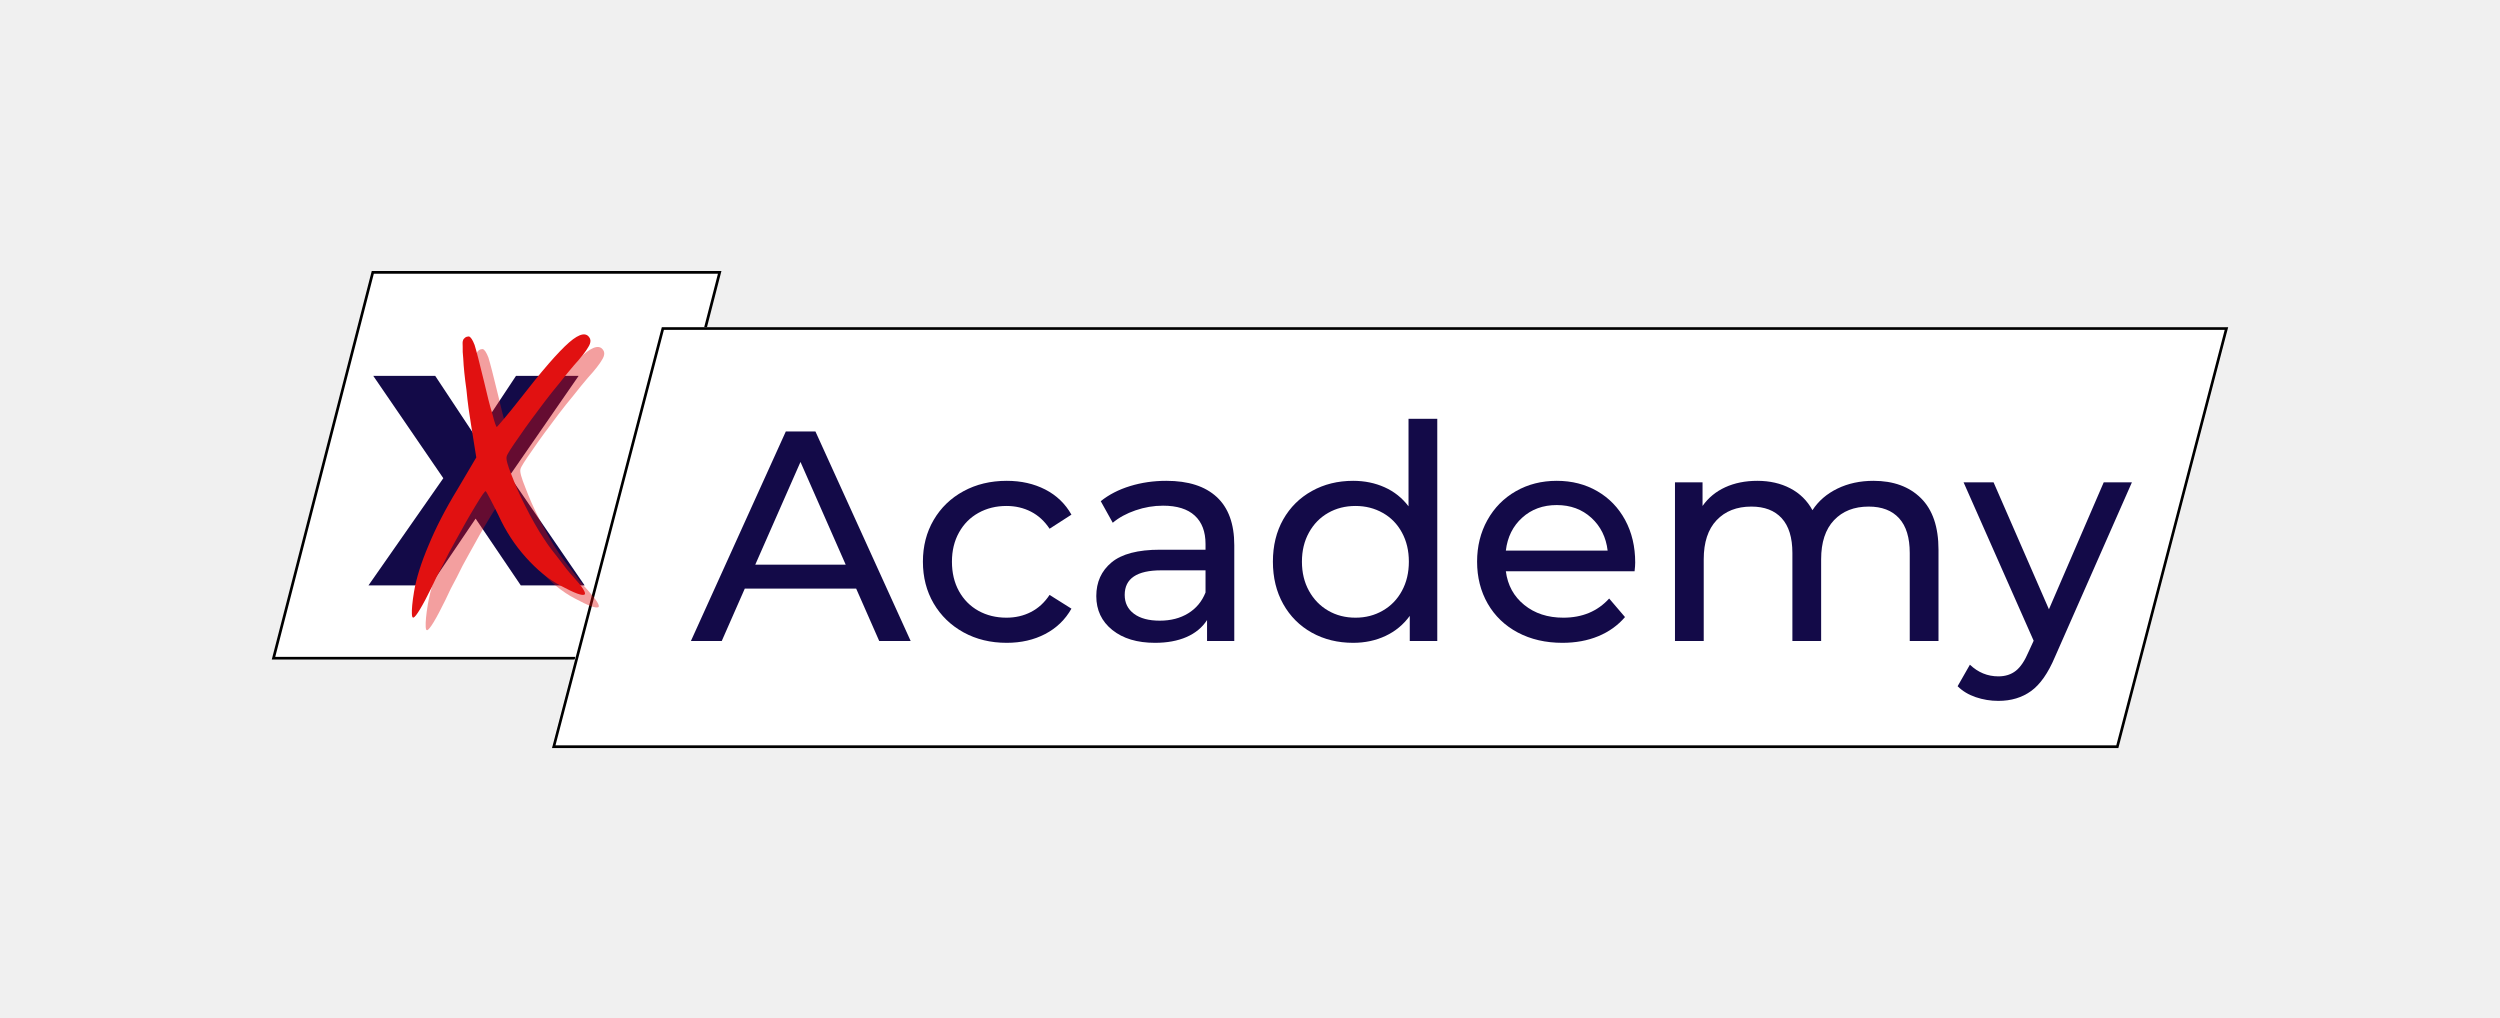
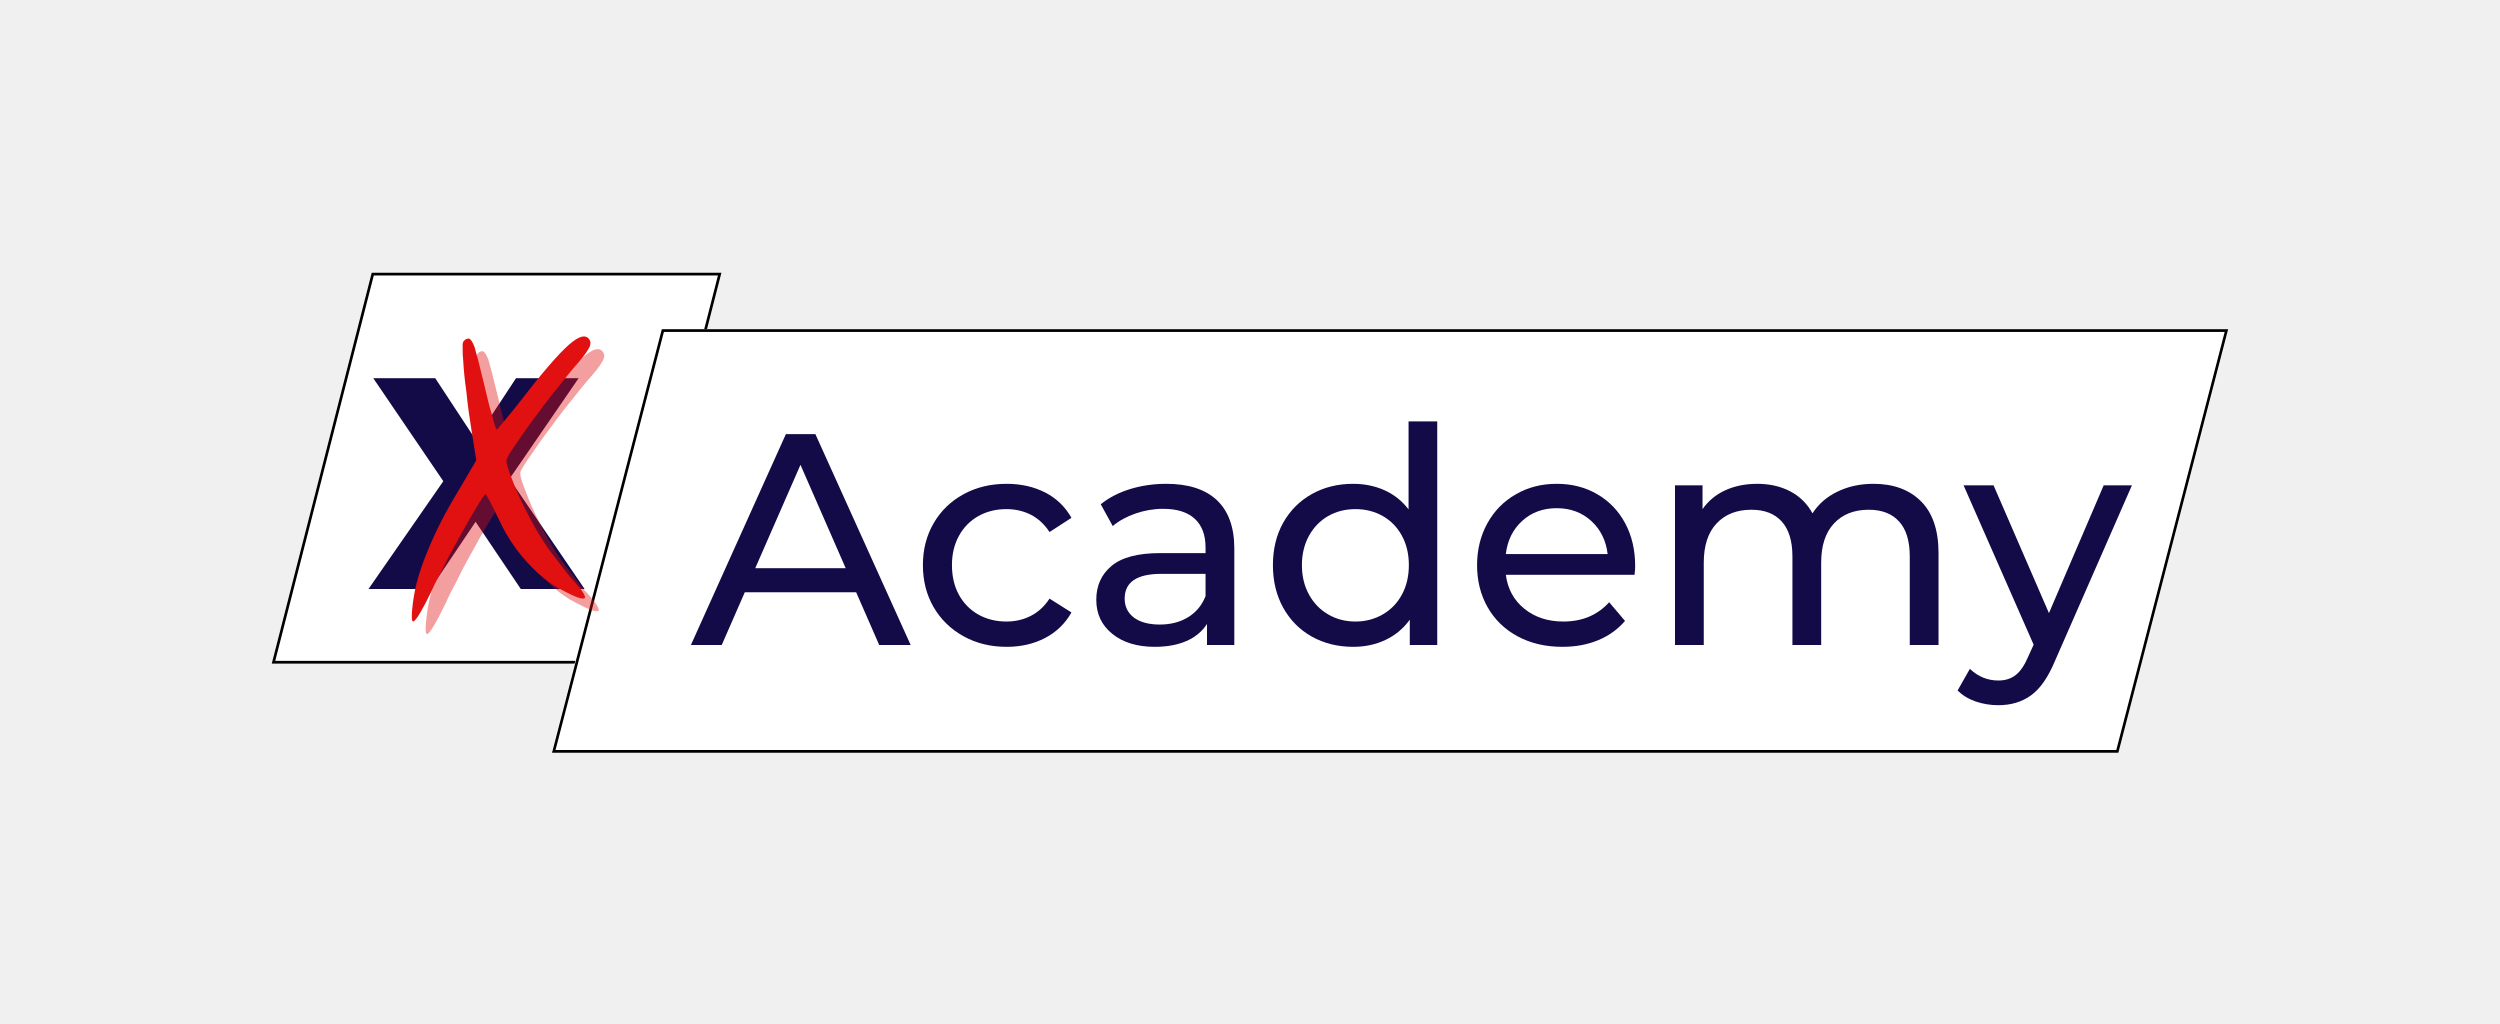
- <svg xmlns="http://www.w3.org/2000/svg" width="924" zoomAndPan="magnify" viewBox="0 0 693 282" height="376" preserveAspectRatio="xMidYMid meet" version="1.0">
+ <svg xmlns="http://www.w3.org/2000/svg" width="128px" height="px" viewBox="0 0 127 52" version="1.1">
  <defs>
-     <g />
-     <clipPath id="b21c8008c8">
-       <path d="M 75.332 75.129 L 199.832 75.129 L 199.832 183 L 75.332 183 Z M 75.332 75.129 " clip-rule="nonzero" />
+     <clipPath id="clip1">
+       <path d="M 13.805 13.855 L 36.621 13.855 L 36.621 33.746 L 13.805 33.746 Z M 13.805 13.855 " />
    </clipPath>
-     <clipPath id="3895268abf">
-       <path d="M 102.996 75.129 L 199.785 75.129 L 172.117 183.027 L 75.332 183.027 L 102.996 75.129 " clip-rule="nonzero" />
+     <clipPath id="clip2">
+       <path d="M 18.875 13.855 L 36.613 13.855 L 31.543 33.75 L 13.805 33.75 L 18.875 13.855 " />
    </clipPath>
-     <clipPath id="9efe4a5b45">
-       <path d="M 75.332 75.129 L 199.98 75.129 L 199.98 182.824 L 75.332 182.824 Z M 75.332 75.129 " clip-rule="nonzero" />
+     <clipPath id="clip3">
+       <path d="M 13.805 13.855 L 36.648 13.855 L 36.648 33.711 L 13.805 33.711 Z M 13.805 13.855 " />
    </clipPath>
-     <clipPath id="017422c9fc">
-       <path d="M 103.043 75.129 L 199.98 75.129 L 172.27 182.824 L 75.332 182.824 L 103.043 75.129 " clip-rule="nonzero" />
+     <clipPath id="clip4">
+       <path d="M 18.883 13.855 L 36.648 13.855 L 31.57 33.711 L 13.805 33.711 L 18.883 13.855 " />
    </clipPath>
-     <clipPath id="e6cd3612dc">
-       <path d="M 152.988 90.691 L 618 90.691 L 618 207 L 152.988 207 Z M 152.988 90.691 " clip-rule="nonzero" />
+     <clipPath id="clip5">
+       <path d="M 28.035 16.723 L 113.254 16.723 L 113.254 38.172 L 28.035 38.172 Z M 28.035 16.723 " />
    </clipPath>
-     <clipPath id="32bfebfd52">
-       <path d="M 183.445 90.691 L 617.793 90.691 L 587.336 206.891 L 152.988 206.891 L 183.445 90.691 " clip-rule="nonzero" />
+     <clipPath id="clip6">
+       <path d="M 33.617 16.723 L 113.219 16.723 L 107.637 38.148 L 28.035 38.148 L 33.617 16.723 " />
    </clipPath>
-     <clipPath id="8c54b8f008">
-       <path d="M 153.012 90.691 L 617.68 90.691 L 617.68 207.363 L 153.012 207.363 Z M 153.012 90.691 " clip-rule="nonzero" />
+     <clipPath id="clip7">
+       <path d="M 28.043 16.723 L 113.195 16.723 L 113.195 38.238 L 28.043 38.238 Z M 28.043 16.723 " />
    </clipPath>
-     <clipPath id="6c4321723f">
-       <path d="M 183.457 90.691 L 617.656 90.691 L 587.211 207.363 L 153.012 207.363 L 183.457 90.691 " clip-rule="nonzero" />
+     <clipPath id="clip8">
+       <path d="M 33.621 16.723 L 113.191 16.723 L 107.613 38.238 L 28.043 38.238 L 33.621 16.723 " />
    </clipPath>
  </defs>
-   <g clip-path="url(#b21c8008c8)">
-     <g clip-path="url(#3895268abf)">
-       <path fill="#ffffff" d="M 75.332 75.129 L 199.832 75.129 L 199.832 182.336 L 75.332 182.336 Z M 75.332 75.129 " fill-opacity="1" fill-rule="nonzero" />
-     </g>
-   </g>
-   <g clip-path="url(#9efe4a5b45)">
-     <g clip-path="url(#017422c9fc)">
-       <path stroke-linecap="butt" transform="matrix(0.998818, 0, 0, 0.995323, 75.33109, 75.13075)" fill="none" stroke-linejoin="miter" d="M 27.745 -0.002 L 124.797 -0.002 L 97.053 108.2 L 0.001 108.2 L 27.745 -0.002 " stroke="#000000" stroke-width="1.504" stroke-opacity="1" stroke-miterlimit="4" />
-     </g>
-   </g>
-   <g fill="#130a48" fill-opacity="1">
-     <g transform="translate(101.7137, 162.2791)">
-       <g>
-         <path d="M 39.516 -30.375 L 60.344 0 L 42.656 0 L 30.125 -18.516 L 17.594 0 L 0.422 0 L 21.172 -29.719 L 1.75 -58.094 L 18.922 -58.094 L 30.125 -41.172 L 41.328 -58.094 L 58.688 -58.094 Z M 39.516 -30.375 " />
+   <g id="surface1">
+     <g clip-path="url(#clip1)" clip-rule="nonzero">
+       <g clip-path="url(#clip2)" clip-rule="nonzero">
+         <path style=" stroke:none;fill-rule:nonzero;fill:rgb(100%,100%,100%);fill-opacity:1;" d="M 13.805 13.855 L 36.621 13.855 L 36.621 33.621 L 13.805 33.621 Z M 13.805 13.855 " />
      </g>
    </g>
-   </g>
-   <g clip-path="url(#e6cd3612dc)">
-     <g clip-path="url(#32bfebfd52)">
-       <path fill="#ffffff" d="M 152.988 90.691 L 617.438 90.691 L 617.438 206.805 L 152.988 206.805 Z M 152.988 90.691 " fill-opacity="1" fill-rule="nonzero" />
-     </g>
-   </g>
-   <g clip-path="url(#8c54b8f008)">
-     <g clip-path="url(#6c4321723f)">
-       <path stroke-linecap="butt" transform="matrix(0.996961, 0, 0, 1.00134, 153.0114, 90.69092)" fill="none" stroke-linejoin="miter" d="M 30.538 0 L 466.061 0 L 435.523 116.516 L 0 116.516 L 30.538 0 " stroke="#000000" stroke-width="1.504" stroke-opacity="1" stroke-miterlimit="4" />
-     </g>
-   </g>
-   <g fill="#130a48" fill-opacity="1">
-     <g transform="translate(191.5966, 177.6909)">
-       <g>
-         <path d="M 45.734 -14.531 L 14.859 -14.531 L 8.469 0 L -0.078 0 L 26.234 -58.094 L 34.438 -58.094 L 60.844 0 L 52.125 0 Z M 42.828 -21.172 L 30.297 -49.641 L 17.766 -21.172 Z M 42.828 -21.172 " />
+     <g clip-path="url(#clip3)" clip-rule="nonzero">
+       <g clip-path="url(#clip4)" clip-rule="nonzero">
+         <path style="fill:none;stroke-width:1.504;stroke-linecap:butt;stroke-linejoin:miter;stroke:rgb(0%,0%,0%);stroke-opacity:1;stroke-miterlimit:4;" d="M 27.739 0.009 L 124.796 0.009 L 97.053 108.192 L -0.003 108.192 L 27.739 0.009 " transform="matrix(0.183045,0,0,0.183535,13.80526,13.8539)" />
      </g>
    </g>
-   </g>
-   <g fill="#130a48" fill-opacity="1">
-     <g transform="translate(252.3469, 177.6909)">
-       <g>
-         <path d="M 26.719 0.5 C 22.238 0.5 18.242 -0.469 14.734 -2.406 C 11.223 -4.344 8.469 -7.008 6.469 -10.406 C 4.477 -13.812 3.484 -17.676 3.484 -22 C 3.484 -26.312 4.477 -30.164 6.469 -33.562 C 8.469 -36.969 11.223 -39.625 14.734 -41.531 C 18.242 -43.445 22.238 -44.406 26.719 -44.406 C 30.707 -44.406 34.266 -43.602 37.391 -42 C 40.516 -40.395 42.938 -38.07 44.656 -35.031 L 38.594 -31.125 C 37.207 -33.227 35.488 -34.805 33.438 -35.859 C 31.395 -36.91 29.129 -37.438 26.641 -37.438 C 23.766 -37.438 21.176 -36.797 18.875 -35.516 C 16.582 -34.242 14.785 -32.43 13.484 -30.078 C 12.18 -27.734 11.531 -25.039 11.531 -22 C 11.531 -18.895 12.18 -16.164 13.484 -13.812 C 14.785 -11.469 16.582 -9.656 18.875 -8.375 C 21.176 -7.102 23.766 -6.469 26.641 -6.469 C 29.129 -6.469 31.395 -6.992 33.438 -8.047 C 35.488 -9.098 37.207 -10.676 38.594 -12.781 L 44.656 -8.969 C 42.938 -5.926 40.516 -3.586 37.391 -1.953 C 34.266 -0.316 30.707 0.5 26.719 0.5 Z M 26.719 0.5 " />
+     <path style=" stroke:none;fill-rule:nonzero;fill:rgb(7.451%,3.922%,28.235%);fill-opacity:1;" d="M 25.883 24.324 L 29.699 29.922 L 26.457 29.922 L 24.16 26.508 L 21.863 29.922 L 18.719 29.922 L 22.52 24.445 L 18.961 19.211 L 22.109 19.211 L 24.16 22.332 L 26.215 19.211 L 29.395 19.211 Z M 25.883 24.324 " />
+     <g clip-path="url(#clip5)" clip-rule="nonzero">
+       <g clip-path="url(#clip6)" clip-rule="nonzero">
+         <path style=" stroke:none;fill-rule:nonzero;fill:rgb(100%,100%,100%);fill-opacity:1;" d="M 28.035 16.723 L 113.152 16.723 L 113.152 38.133 L 28.035 38.133 Z M 28.035 16.723 " />
      </g>
    </g>
-   </g>
-   <g fill="#130a48" fill-opacity="1">
-     <g transform="translate(299.7354, 177.6909)">
-       <g>
-         <path d="M 23.578 -44.406 C 29.66 -44.406 34.316 -42.91 37.547 -39.922 C 40.785 -36.93 42.406 -32.477 42.406 -26.562 L 42.406 0 L 34.859 0 L 34.859 -5.812 C 33.535 -3.758 31.641 -2.191 29.172 -1.109 C 26.711 -0.035 23.797 0.5 20.422 0.5 C 15.492 0.5 11.551 -0.688 8.594 -3.062 C 5.633 -5.445 4.156 -8.578 4.156 -12.453 C 4.156 -16.328 5.562 -19.438 8.375 -21.781 C 11.195 -24.133 15.68 -25.312 21.828 -25.312 L 34.438 -25.312 L 34.438 -26.891 C 34.438 -30.316 33.441 -32.941 31.453 -34.766 C 29.461 -36.598 26.531 -37.516 22.656 -37.516 C 20.062 -37.516 17.516 -37.082 15.016 -36.219 C 12.523 -35.363 10.426 -34.219 8.719 -32.781 L 5.391 -38.766 C 7.66 -40.586 10.375 -41.984 13.531 -42.953 C 16.688 -43.922 20.035 -44.406 23.578 -44.406 Z M 21.75 -5.641 C 24.789 -5.641 27.414 -6.316 29.625 -7.672 C 31.844 -9.035 33.445 -10.961 34.438 -13.453 L 34.438 -19.594 L 22.156 -19.594 C 15.406 -19.594 12.031 -17.32 12.031 -12.781 C 12.031 -10.57 12.891 -8.828 14.609 -7.547 C 16.328 -6.273 18.707 -5.641 21.75 -5.641 Z M 21.75 -5.641 " />
+     <g clip-path="url(#clip7)" clip-rule="nonzero">
+       <g clip-path="url(#clip8)" clip-rule="nonzero">
+         <path style="fill:none;stroke-width:1.504;stroke-linecap:butt;stroke-linejoin:miter;stroke:rgb(0%,0%,0%);stroke-opacity:1;stroke-miterlimit:4;" d="M 30.541 -0.003 L 466.056 -0.003 L 435.525 116.522 L 0.011 116.522 L 30.541 -0.003 " transform="matrix(0.182704,0,0,0.184644,28.04105,16.72315)" />
      </g>
    </g>
-   </g>
-   <g fill="#130a48" fill-opacity="1">
-     <g transform="translate(349.3648, 177.6909)">
-       <g>
-         <path d="M 49.047 -61.594 L 49.047 0 L 41.422 0 L 41.422 -6.969 C 39.648 -4.531 37.406 -2.676 34.688 -1.406 C 31.977 -0.133 28.992 0.5 25.734 0.5 C 21.473 0.5 17.656 -0.438 14.281 -2.312 C 10.906 -4.195 8.258 -6.844 6.344 -10.25 C 4.438 -13.656 3.484 -17.57 3.484 -22 C 3.484 -26.426 4.438 -30.328 6.344 -33.703 C 8.258 -37.078 10.906 -39.703 14.281 -41.578 C 17.656 -43.461 21.473 -44.406 25.734 -44.406 C 28.891 -44.406 31.789 -43.812 34.438 -42.625 C 37.094 -41.438 39.305 -39.676 41.078 -37.344 L 41.078 -61.594 Z M 26.391 -6.469 C 29.16 -6.469 31.676 -7.117 33.938 -8.422 C 36.207 -9.723 37.977 -11.551 39.25 -13.906 C 40.531 -16.258 41.172 -18.957 41.172 -22 C 41.172 -25.039 40.531 -27.734 39.25 -30.078 C 37.977 -32.43 36.207 -34.242 33.938 -35.516 C 31.676 -36.797 29.16 -37.438 26.391 -37.438 C 23.566 -37.438 21.035 -36.797 18.797 -35.516 C 16.555 -34.242 14.785 -32.43 13.484 -30.078 C 12.18 -27.734 11.531 -25.039 11.531 -22 C 11.531 -18.957 12.18 -16.258 13.484 -13.906 C 14.785 -11.551 16.555 -9.723 18.797 -8.422 C 21.035 -7.117 23.566 -6.469 26.391 -6.469 Z M 26.391 -6.469 " />
-       </g>
-     </g>
-   </g>
-   <g fill="#130a48" fill-opacity="1">
-     <g transform="translate(405.9655, 177.6909)">
-       <g>
-         <path d="M 47.312 -21.75 C 47.312 -21.133 47.254 -20.332 47.141 -19.344 L 11.453 -19.344 C 11.953 -15.469 13.656 -12.352 16.562 -10 C 19.469 -7.645 23.078 -6.469 27.391 -6.469 C 32.648 -6.469 36.883 -8.238 40.094 -11.781 L 44.484 -6.641 C 42.492 -4.316 40.02 -2.547 37.062 -1.328 C 34.102 -0.109 30.797 0.5 27.141 0.5 C 22.492 0.5 18.367 -0.453 14.766 -2.359 C 11.172 -4.273 8.391 -6.945 6.422 -10.375 C 4.461 -13.801 3.484 -17.676 3.484 -22 C 3.484 -26.258 4.438 -30.102 6.344 -33.531 C 8.258 -36.957 10.891 -39.625 14.234 -41.531 C 17.578 -43.445 21.352 -44.406 25.562 -44.406 C 29.77 -44.406 33.52 -43.445 36.812 -41.531 C 40.102 -39.625 42.676 -36.957 44.531 -33.531 C 46.383 -30.102 47.312 -26.176 47.312 -21.75 Z M 25.562 -37.688 C 21.75 -37.688 18.555 -36.52 15.984 -34.188 C 13.41 -31.863 11.898 -28.82 11.453 -25.062 L 39.672 -25.062 C 39.234 -28.77 37.727 -31.801 35.156 -34.156 C 32.582 -36.508 29.383 -37.688 25.562 -37.688 Z M 25.562 -37.688 " />
-       </g>
-     </g>
-   </g>
-   <g fill="#130a48" fill-opacity="1">
-     <g transform="translate(456.7567, 177.6909)">
-       <g>
-         <path d="M 62.578 -44.406 C 68.109 -44.406 72.492 -42.801 75.734 -39.594 C 78.973 -36.383 80.594 -31.625 80.594 -25.312 L 80.594 0 L 72.625 0 L 72.625 -24.406 C 72.625 -28.664 71.641 -31.875 69.672 -34.031 C 67.711 -36.188 64.906 -37.266 61.25 -37.266 C 57.207 -37.266 54 -36.004 51.625 -33.484 C 49.25 -30.973 48.062 -27.363 48.062 -22.656 L 48.062 0 L 40.094 0 L 40.094 -24.406 C 40.094 -28.664 39.109 -31.875 37.141 -34.031 C 35.18 -36.188 32.375 -37.266 28.719 -37.266 C 24.676 -37.266 21.461 -36.004 19.078 -33.484 C 16.703 -30.973 15.516 -27.363 15.516 -22.656 L 15.516 0 L 7.547 0 L 7.547 -43.984 L 15.188 -43.984 L 15.188 -37.438 C 16.789 -39.707 18.891 -41.438 21.484 -42.625 C 24.086 -43.812 27.051 -44.406 30.375 -44.406 C 33.812 -44.406 36.852 -43.711 39.5 -42.328 C 42.156 -40.941 44.207 -38.922 45.656 -36.266 C 47.312 -38.816 49.617 -40.812 52.578 -42.25 C 55.535 -43.688 58.867 -44.406 62.578 -44.406 Z M 62.578 -44.406 " />
-       </g>
-     </g>
-   </g>
-   <g fill="#130a48" fill-opacity="1">
-     <g transform="translate(544.4794, 177.6909)">
-       <g>
-         <path d="M 46.484 -43.984 L 25.156 4.406 C 23.27 8.883 21.066 12.035 18.547 13.859 C 16.035 15.68 13.008 16.594 9.469 16.594 C 7.301 16.594 5.207 16.25 3.188 15.562 C 1.176 14.875 -0.492 13.863 -1.828 12.531 L 1.578 6.562 C 3.848 8.719 6.477 9.797 9.469 9.797 C 11.395 9.797 13.008 9.281 14.312 8.25 C 15.613 7.227 16.789 5.473 17.844 2.984 L 19.25 -0.078 L -0.172 -43.984 L 8.141 -43.984 L 23.484 -8.797 L 38.672 -43.984 Z M 46.484 -43.984 " />
-       </g>
-     </g>
-   </g>
-   <g fill="#e11111" fill-opacity="0.4">
-     <g transform="translate(115.9303, 165.6433)">
-       <g>
-         <path d="M 43.441 0.266 C 47.18 2.281 49.324 3.074 49.953 2.641 C 50.422 2.293 49.453 0.637 46.895 -2.164 C 45.703 -3.402 44.41 -5.047 42.855 -7.16 C 41.223 -9.191 39.844 -10.992 38.793 -12.645 C 37.926 -13.902 37.051 -15.32 36.168 -16.902 C 35.285 -18.48 34.402 -20.059 33.594 -21.723 C 31.996 -24.809 30.727 -27.75 29.707 -30.457 C 28.613 -33.16 28.129 -34.84 28.34 -35.582 C 28.469 -36.234 29.605 -37.988 31.734 -41.004 C 33.781 -44.016 36.148 -47.203 38.82 -50.73 C 40.195 -52.574 41.652 -54.344 43.109 -56.113 C 44.488 -57.879 45.789 -59.477 47.02 -60.91 C 49.027 -63.109 50.324 -64.789 50.926 -65.871 C 51.379 -66.539 51.594 -67.199 51.566 -67.766 C 51.559 -67.926 51.469 -68.086 51.465 -68.246 C 50.566 -70.148 48.637 -69.816 45.676 -67.25 C 42.637 -64.598 38.098 -59.367 31.98 -51.469 C 30.297 -49.363 28.918 -47.598 27.688 -46.164 C 26.379 -44.645 25.691 -43.805 25.609 -43.801 C 25.449 -43.793 24.988 -44.988 24.391 -47.391 C 23.633 -49.785 22.93 -52.75 22.121 -56.199 C 20.82 -61.566 19.934 -65.008 19.457 -66.527 C 18.906 -67.961 18.383 -68.746 17.891 -68.887 L 17.727 -68.879 C 17.406 -68.863 17.086 -68.766 16.852 -68.594 C 16.539 -68.336 16.305 -68.082 16.238 -67.758 C 16.094 -67.426 16.121 -66.859 16.156 -66.051 C 16.117 -65.156 16.164 -64.105 16.305 -62.816 C 16.418 -60.391 16.715 -57.488 17.195 -54.105 C 17.516 -50.637 17.996 -47.258 18.555 -43.879 C 19.137 -40.098 19.59 -37.285 19.922 -35.355 C 17.668 -31.523 15.938 -28.605 14.812 -26.691 C 11.348 -21.023 8.672 -15.793 6.703 -11.004 C 4.656 -6.211 3.312 -1.934 2.676 1.82 C 2.168 4.844 2.02 6.875 2.07 8.008 C 2.105 8.734 2.199 9.055 2.441 9.043 L 2.523 9.039 C 3.164 8.848 4.898 6.094 7.562 0.625 C 8.445 -1.363 9.484 -3.434 10.68 -5.598 C 11.715 -7.75 12.832 -9.91 14.031 -11.992 C 16.125 -15.812 17.996 -19.141 19.73 -21.977 C 21.383 -24.727 22.297 -26.066 22.543 -25.996 C 22.711 -25.84 23.066 -25.129 23.773 -23.863 C 24.48 -22.602 25.203 -21.012 26.094 -19.273 C 28.078 -14.906 30.605 -11.055 33.68 -7.629 C 36.754 -4.207 39.957 -1.52 43.441 0.266 Z M 43.441 0.266 " />
-       </g>
-     </g>
-   </g>
-   <g fill="#e11111" fill-opacity="1">
-     <g transform="translate(112.1024, 162.1529)">
-       <g>
-         <path d="M 43.441 0.266 C 47.18 2.281 49.324 3.074 49.953 2.641 C 50.422 2.293 49.453 0.637 46.895 -2.164 C 45.703 -3.402 44.41 -5.047 42.855 -7.16 C 41.223 -9.191 39.844 -10.992 38.793 -12.645 C 37.926 -13.902 37.051 -15.32 36.168 -16.902 C 35.285 -18.48 34.402 -20.059 33.594 -21.723 C 31.996 -24.809 30.727 -27.75 29.707 -30.457 C 28.613 -33.16 28.129 -34.84 28.34 -35.582 C 28.469 -36.234 29.605 -37.988 31.734 -41.004 C 33.781 -44.016 36.148 -47.203 38.82 -50.73 C 40.195 -52.574 41.652 -54.344 43.109 -56.113 C 44.488 -57.879 45.789 -59.477 47.02 -60.91 C 49.027 -63.109 50.324 -64.789 50.926 -65.871 C 51.379 -66.539 51.594 -67.199 51.566 -67.766 C 51.559 -67.926 51.469 -68.086 51.465 -68.246 C 50.566 -70.148 48.637 -69.816 45.676 -67.25 C 42.637 -64.598 38.098 -59.367 31.98 -51.469 C 30.297 -49.363 28.918 -47.598 27.688 -46.164 C 26.379 -44.645 25.691 -43.805 25.609 -43.801 C 25.449 -43.793 24.988 -44.988 24.391 -47.391 C 23.633 -49.785 22.93 -52.75 22.121 -56.199 C 20.82 -61.566 19.934 -65.008 19.457 -66.527 C 18.906 -67.961 18.383 -68.746 17.891 -68.887 L 17.727 -68.879 C 17.406 -68.863 17.086 -68.766 16.852 -68.594 C 16.539 -68.336 16.305 -68.082 16.238 -67.758 C 16.094 -67.426 16.121 -66.859 16.156 -66.051 C 16.117 -65.156 16.164 -64.105 16.305 -62.816 C 16.418 -60.391 16.715 -57.488 17.195 -54.105 C 17.516 -50.637 17.996 -47.258 18.555 -43.879 C 19.137 -40.098 19.59 -37.285 19.922 -35.355 C 17.668 -31.523 15.938 -28.605 14.812 -26.691 C 11.348 -21.023 8.672 -15.793 6.703 -11.004 C 4.656 -6.211 3.312 -1.934 2.676 1.82 C 2.168 4.844 2.02 6.875 2.07 8.008 C 2.105 8.734 2.199 9.055 2.441 9.043 L 2.523 9.039 C 3.164 8.848 4.898 6.094 7.562 0.625 C 8.445 -1.363 9.484 -3.434 10.68 -5.598 C 11.715 -7.75 12.832 -9.91 14.031 -11.992 C 16.125 -15.812 17.996 -19.141 19.73 -21.977 C 21.383 -24.727 22.297 -26.066 22.543 -25.996 C 22.711 -25.84 23.066 -25.129 23.773 -23.863 C 24.48 -22.602 25.203 -21.012 26.094 -19.273 C 28.078 -14.906 30.605 -11.055 33.68 -7.629 C 36.754 -4.207 39.957 -1.52 43.441 0.266 Z M 43.441 0.266 " />
-       </g>
-     </g>
+     <path style=" stroke:none;fill-rule:nonzero;fill:rgb(7.451%,3.922%,28.235%);fill-opacity:1;" d="M 43.492 30.086 L 37.836 30.086 L 36.664 32.766 L 35.098 32.766 L 39.922 22.055 L 41.422 22.055 L 46.262 32.766 L 44.664 32.766 Z M 42.961 28.863 L 40.664 23.613 L 38.367 28.863 Z M 42.961 28.863 " />
+     <path style=" stroke:none;fill-rule:nonzero;fill:rgb(7.451%,3.922%,28.235%);fill-opacity:1;" d="M 51.141 32.859 C 50.32 32.859 49.59 32.68 48.945 32.32 C 48.301 31.965 47.797 31.473 47.43 30.848 C 47.066 30.219 46.883 29.508 46.883 28.707 C 46.883 27.914 47.066 27.203 47.43 26.578 C 47.797 25.949 48.301 25.457 48.945 25.109 C 49.59 24.754 50.32 24.578 51.141 24.578 C 51.871 24.578 52.523 24.727 53.098 25.02 C 53.672 25.316 54.113 25.746 54.43 26.305 L 53.316 27.027 C 53.062 26.641 52.75 26.348 52.375 26.152 C 52 25.961 51.582 25.863 51.129 25.863 C 50.602 25.863 50.125 25.98 49.703 26.215 C 49.285 26.453 48.953 26.785 48.715 27.219 C 48.477 27.652 48.359 28.148 48.359 28.707 C 48.359 29.281 48.477 29.785 48.715 30.219 C 48.953 30.652 49.285 30.984 49.703 31.223 C 50.125 31.457 50.602 31.574 51.129 31.574 C 51.582 31.574 52 31.477 52.375 31.281 C 52.75 31.09 53.062 30.797 53.316 30.41 L 54.43 31.113 C 54.113 31.672 53.672 32.105 53.098 32.406 C 52.523 32.707 51.871 32.859 51.141 32.859 Z M 51.141 32.859 " />
+     <path style=" stroke:none;fill-rule:nonzero;fill:rgb(7.451%,3.922%,28.235%);fill-opacity:1;" d="M 59.25 24.578 C 60.367 24.578 61.219 24.852 61.812 25.402 C 62.402 25.957 62.703 26.777 62.703 27.867 L 62.703 32.766 L 61.316 32.766 L 61.316 31.695 C 61.074 32.074 60.727 32.363 60.277 32.562 C 59.824 32.758 59.289 32.859 58.672 32.859 C 57.77 32.859 57.047 32.641 56.504 32.199 C 55.961 31.762 55.691 31.184 55.691 30.469 C 55.691 29.754 55.949 29.18 56.465 28.75 C 56.98 28.316 57.805 28.098 58.93 28.098 L 61.242 28.098 L 61.242 27.809 C 61.242 27.176 61.059 26.691 60.695 26.355 C 60.328 26.016 59.793 25.848 59.082 25.848 C 58.605 25.848 58.141 25.93 57.684 26.086 C 57.227 26.246 56.84 26.457 56.527 26.723 L 55.918 25.617 C 56.332 25.281 56.832 25.023 57.41 24.844 C 57.988 24.668 58.602 24.578 59.25 24.578 Z M 58.914 31.727 C 59.473 31.727 59.953 31.602 60.359 31.352 C 60.766 31.102 61.059 30.746 61.242 30.285 L 61.242 29.152 L 58.992 29.152 C 57.754 29.152 57.133 29.57 57.133 30.41 C 57.133 30.816 57.293 31.137 57.605 31.375 C 57.922 31.609 58.359 31.727 58.914 31.727 Z M 58.914 31.727 " />
+     <path style=" stroke:none;fill-rule:nonzero;fill:rgb(7.451%,3.922%,28.235%);fill-opacity:1;" d="M 73.012 21.406 L 73.012 32.766 L 71.617 32.766 L 71.617 31.48 C 71.293 31.93 70.879 32.273 70.383 32.508 C 69.887 32.742 69.34 32.859 68.742 32.859 C 67.961 32.859 67.262 32.684 66.641 32.34 C 66.023 31.992 65.539 31.504 65.188 30.875 C 64.84 30.246 64.664 29.527 64.664 28.707 C 64.664 27.895 64.84 27.172 65.188 26.551 C 65.539 25.93 66.023 25.445 66.641 25.098 C 67.262 24.75 67.961 24.578 68.742 24.578 C 69.32 24.578 69.852 24.688 70.336 24.906 C 70.824 25.125 71.227 25.449 71.555 25.879 L 71.555 21.406 Z M 68.863 31.574 C 69.367 31.574 69.828 31.453 70.246 31.211 C 70.66 30.973 70.984 30.637 71.219 30.203 C 71.453 29.77 71.57 29.27 71.57 28.707 C 71.57 28.148 71.453 27.652 71.219 27.219 C 70.984 26.785 70.66 26.453 70.246 26.215 C 69.828 25.98 69.367 25.863 68.863 25.863 C 68.344 25.863 67.879 25.98 67.469 26.215 C 67.059 26.453 66.734 26.785 66.496 27.219 C 66.258 27.652 66.137 28.148 66.137 28.707 C 66.137 29.27 66.258 29.77 66.496 30.203 C 66.734 30.637 67.059 30.973 67.469 31.211 C 67.879 31.453 68.344 31.574 68.863 31.574 Z M 68.863 31.574 " />
+     <path style=" stroke:none;fill-rule:nonzero;fill:rgb(7.451%,3.922%,28.235%);fill-opacity:1;" d="M 83.066 28.754 C 83.066 28.867 83.059 29.016 83.035 29.199 L 76.496 29.199 C 76.59 29.914 76.898 30.488 77.434 30.922 C 77.965 31.355 78.629 31.574 79.418 31.574 C 80.383 31.574 81.156 31.246 81.746 30.594 L 82.551 31.543 C 82.184 31.969 81.73 32.297 81.191 32.52 C 80.648 32.746 80.043 32.859 79.371 32.859 C 78.52 32.859 77.766 32.684 77.105 32.332 C 76.445 31.977 75.934 31.484 75.574 30.852 C 75.215 30.223 75.035 29.508 75.035 28.707 C 75.035 27.926 75.211 27.215 75.559 26.582 C 75.91 25.949 76.395 25.457 77.008 25.109 C 77.617 24.754 78.312 24.578 79.082 24.578 C 79.852 24.578 80.539 24.754 81.145 25.109 C 81.746 25.457 82.219 25.949 82.559 26.582 C 82.898 27.215 83.066 27.938 83.066 28.754 Z M 79.082 25.816 C 78.383 25.816 77.797 26.031 77.328 26.461 C 76.855 26.891 76.578 27.453 76.496 28.145 L 81.668 28.145 C 81.586 27.461 81.312 26.902 80.84 26.469 C 80.367 26.035 79.781 25.816 79.082 25.816 Z M 79.082 25.816 " />
+     <path style=" stroke:none;fill-rule:nonzero;fill:rgb(7.451%,3.922%,28.235%);fill-opacity:1;" d="M 95.176 24.578 C 96.188 24.578 96.992 24.875 97.586 25.465 C 98.18 26.059 98.477 26.934 98.477 28.098 L 98.477 32.766 L 97.016 32.766 L 97.016 28.266 C 97.016 27.48 96.836 26.887 96.473 26.492 C 96.113 26.094 95.602 25.895 94.93 25.895 C 94.191 25.895 93.602 26.125 93.168 26.59 C 92.73 27.055 92.516 27.719 92.516 28.59 L 92.516 32.766 L 91.055 32.766 L 91.055 28.266 C 91.055 27.48 90.871 26.887 90.512 26.492 C 90.152 26.094 89.641 25.895 88.969 25.895 C 88.227 25.895 87.641 26.125 87.203 26.59 C 86.766 27.055 86.551 27.719 86.551 28.59 L 86.551 32.766 L 85.09 32.766 L 85.09 24.656 L 86.488 24.656 L 86.488 25.863 C 86.781 25.445 87.168 25.125 87.645 24.906 C 88.121 24.688 88.664 24.578 89.273 24.578 C 89.902 24.578 90.461 24.707 90.945 24.961 C 91.43 25.215 91.809 25.59 92.074 26.078 C 92.375 25.609 92.797 25.238 93.34 24.977 C 93.883 24.711 94.492 24.578 95.176 24.578 Z M 95.176 24.578 " />
+     <path style=" stroke:none;fill-rule:nonzero;fill:rgb(7.451%,3.922%,28.235%);fill-opacity:1;" d="M 108.301 24.656 L 104.391 33.578 C 104.047 34.402 103.645 34.984 103.18 35.32 C 102.719 35.656 102.164 35.824 101.516 35.824 C 101.121 35.824 100.734 35.762 100.367 35.637 C 99.996 35.508 99.691 35.32 99.445 35.078 L 100.07 33.977 C 100.488 34.375 100.969 34.57 101.516 34.57 C 101.871 34.57 102.164 34.477 102.406 34.285 C 102.645 34.098 102.859 33.773 103.051 33.316 L 103.309 32.75 L 99.75 24.656 L 101.273 24.656 L 104.086 31.145 L 106.867 24.656 Z M 108.301 24.656 " />
+     <path style=" stroke:none;fill-rule:nonzero;fill:rgb(88.235%,6.667%,6.667%);fill-opacity:0.4;" d="M 29.207 30.594 C 29.891 30.965 30.285 31.109 30.398 31.031 C 30.484 30.969 30.309 30.66 29.84 30.145 C 29.621 29.918 29.383 29.613 29.098 29.223 C 28.801 28.848 28.547 28.516 28.355 28.211 C 28.195 27.98 28.035 27.719 27.875 27.426 C 27.711 27.137 27.551 26.844 27.402 26.539 C 27.109 25.969 26.875 25.426 26.691 24.93 C 26.488 24.43 26.402 24.121 26.438 23.984 C 26.461 23.863 26.672 23.539 27.062 22.984 C 27.438 22.43 27.871 21.84 28.359 21.191 C 28.613 20.852 28.879 20.523 29.145 20.195 C 29.398 19.871 29.637 19.578 29.863 19.312 C 30.23 18.906 30.469 18.598 30.578 18.398 C 30.66 18.273 30.699 18.152 30.695 18.047 C 30.695 18.02 30.68 17.988 30.676 17.961 C 30.512 17.609 30.16 17.672 29.617 18.145 C 29.059 18.633 28.227 19.598 27.105 21.055 C 26.797 21.441 26.547 21.766 26.32 22.031 C 26.078 22.312 25.953 22.465 25.938 22.469 C 25.91 22.469 25.824 22.25 25.715 21.805 C 25.578 21.363 25.449 20.816 25.301 20.18 C 25.062 19.191 24.898 18.559 24.812 18.277 C 24.711 18.012 24.613 17.867 24.523 17.84 L 24.492 17.844 C 24.434 17.848 24.375 17.863 24.332 17.895 C 24.277 17.941 24.234 17.988 24.223 18.051 C 24.195 18.109 24.199 18.215 24.207 18.363 C 24.199 18.531 24.207 18.723 24.234 18.961 C 24.254 19.41 24.309 19.945 24.398 20.566 C 24.457 21.207 24.543 21.828 24.645 22.453 C 24.754 23.148 24.836 23.668 24.895 24.023 C 24.484 24.73 24.168 25.27 23.961 25.621 C 23.324 26.668 22.836 27.633 22.473 28.516 C 22.098 29.398 21.852 30.188 21.734 30.879 C 21.645 31.438 21.617 31.812 21.625 32.02 C 21.633 32.156 21.648 32.215 21.691 32.211 L 21.707 32.211 C 21.824 32.176 22.145 31.668 22.633 30.66 C 22.793 30.293 22.984 29.91 23.203 29.512 C 23.391 29.113 23.598 28.715 23.816 28.332 C 24.199 27.629 24.543 27.016 24.863 26.492 C 25.164 25.984 25.332 25.738 25.375 25.75 C 25.406 25.781 25.473 25.91 25.602 26.145 C 25.73 26.375 25.863 26.668 26.027 26.988 C 26.391 27.797 26.855 28.504 27.418 29.137 C 27.98 29.77 28.566 30.266 29.207 30.594 Z M 29.207 30.594 " />
+     <path style=" stroke:none;fill-rule:nonzero;fill:rgb(88.235%,6.667%,6.667%);fill-opacity:1;" d="M 28.504 29.949 C 29.191 30.32 29.582 30.469 29.699 30.387 C 29.785 30.324 29.605 30.02 29.137 29.5 C 28.918 29.273 28.684 28.969 28.398 28.582 C 28.098 28.207 27.848 27.875 27.652 27.57 C 27.496 27.336 27.336 27.074 27.172 26.785 C 27.012 26.492 26.848 26.203 26.699 25.895 C 26.406 25.324 26.176 24.785 25.988 24.285 C 25.789 23.785 25.699 23.477 25.738 23.34 C 25.762 23.219 25.969 22.895 26.359 22.34 C 26.734 21.785 27.168 21.195 27.66 20.547 C 27.91 20.207 28.176 19.879 28.445 19.555 C 28.695 19.227 28.934 18.934 29.16 18.668 C 29.527 18.262 29.766 17.953 29.875 17.754 C 29.961 17.633 30 17.508 29.996 17.406 C 29.992 17.375 29.977 17.344 29.977 17.316 C 29.812 16.965 29.457 17.027 28.914 17.5 C 28.359 17.988 27.527 18.953 26.406 20.41 C 26.098 20.797 25.844 21.125 25.617 21.387 C 25.379 21.668 25.254 21.824 25.238 21.824 C 25.207 21.824 25.125 21.605 25.016 21.16 C 24.875 20.719 24.746 20.172 24.598 19.539 C 24.359 18.547 24.195 17.914 24.109 17.633 C 24.008 17.367 23.914 17.223 23.824 17.199 L 23.793 17.199 C 23.734 17.203 23.676 17.219 23.633 17.254 C 23.574 17.301 23.531 17.348 23.52 17.406 C 23.492 17.469 23.5 17.57 23.504 17.723 C 23.496 17.887 23.508 18.078 23.531 18.316 C 23.555 18.766 23.605 19.301 23.695 19.922 C 23.754 20.562 23.844 21.188 23.945 21.809 C 24.051 22.508 24.133 23.023 24.195 23.383 C 23.781 24.086 23.465 24.625 23.258 24.98 C 22.625 26.023 22.133 26.988 21.773 27.871 C 21.398 28.754 21.152 29.543 21.035 30.234 C 20.941 30.793 20.914 31.168 20.922 31.379 C 20.93 31.512 20.945 31.57 20.992 31.566 L 21.008 31.566 C 21.125 31.531 21.441 31.023 21.93 30.016 C 22.09 29.648 22.281 29.266 22.5 28.867 C 22.691 28.473 22.895 28.074 23.117 27.688 C 23.5 26.984 23.844 26.371 24.16 25.848 C 24.461 25.34 24.629 25.094 24.676 25.105 C 24.707 25.137 24.77 25.266 24.902 25.5 C 25.031 25.734 25.164 26.027 25.324 26.348 C 25.691 27.152 26.152 27.863 26.715 28.492 C 27.281 29.125 27.867 29.621 28.504 29.949 Z M 28.504 29.949 " />
  </g>
</svg>
